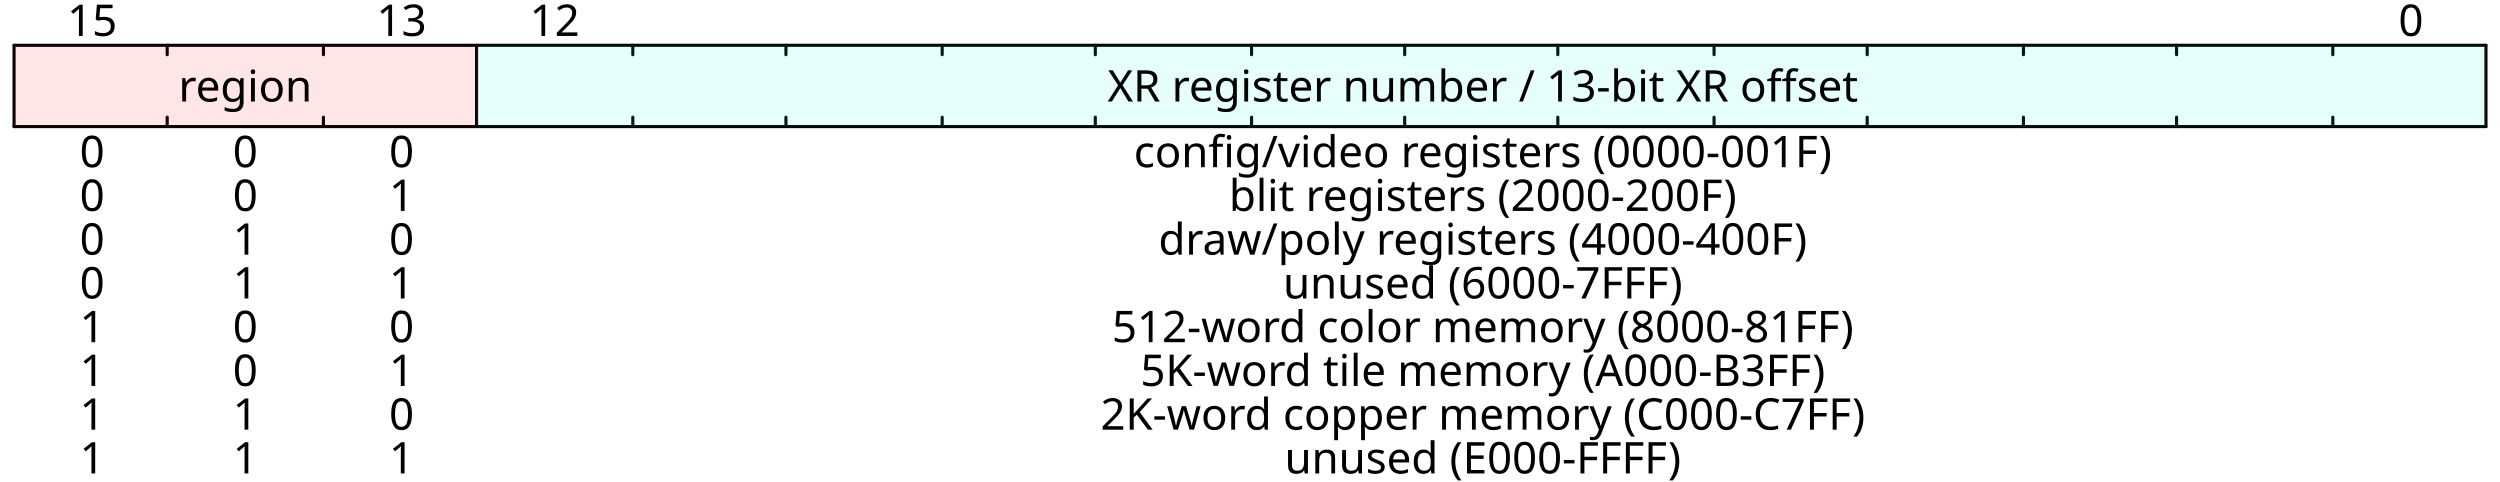
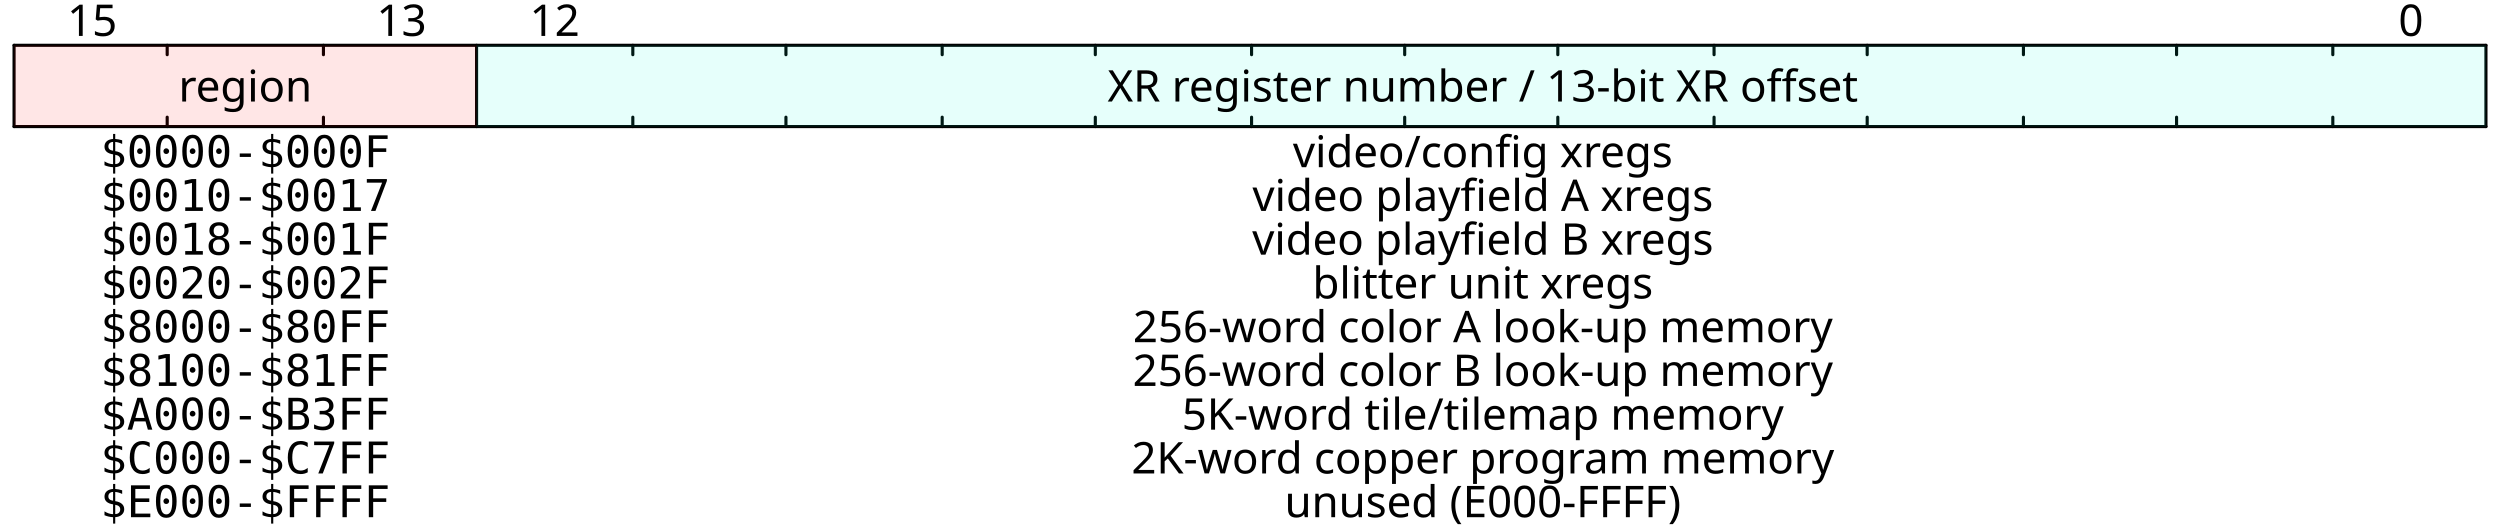
- <svg xmlns="http://www.w3.org/2000/svg" width="800" height="154" style="background-color:white" viewBox="0 0 800 154" class="WaveDrom">
+ <svg xmlns="http://www.w3.org/2000/svg" width="800" height="168" viewBox="0 0 800 168" class="WaveDrom">
  <g transform="translate(0.5,0.5)" text-anchor="middle" font-size="14" font-family="sans-serif" font-weight="normal">
    <g transform="translate(4,14)">
      <g stroke="black" stroke-width="1" stroke-linecap="round">
        <line x2="791" />
        <line y2="26" />
        <line x2="791" y1="26" y2="26" />
        <line x1="791" x2="791" y2="26" />
        <line x1="742" x2="742" y2="3" />
        <line x1="742" x2="742" y1="26" y2="23" />
        <line x1="692" x2="692" y2="3" />
        <line x1="692" x2="692" y1="26" y2="23" />
        <line x1="643" x2="643" y2="3" />
        <line x1="643" x2="643" y1="26" y2="23" />
        <line x1="593" x2="593" y2="3" />
        <line x1="593" x2="593" y1="26" y2="23" />
        <line x1="544" x2="544" y2="3" />
        <line x1="544" x2="544" y1="26" y2="23" />
        <line x1="494" x2="494" y2="3" />
        <line x1="494" x2="494" y1="26" y2="23" />
        <line x1="445" x2="445" y2="3" />
        <line x1="445" x2="445" y1="26" y2="23" />
        <line x1="396" x2="396" y2="3" />
        <line x1="396" x2="396" y1="26" y2="23" />
        <line x1="346" x2="346" y2="3" />
        <line x1="346" x2="346" y1="26" y2="23" />
        <line x1="297" x2="297" y2="3" />
        <line x1="297" x2="297" y1="26" y2="23" />
        <line x1="247" x2="247" y2="3" />
        <line x1="247" x2="247" y1="26" y2="23" />
        <line x1="198" x2="198" y2="3" />
        <line x1="198" x2="198" y1="26" y2="23" />
        <line x1="148" x2="148" y2="26" />
        <line x1="99" x2="99" y2="3" />
        <line x1="99" x2="99" y1="26" y2="23" />
        <line x1="49" x2="49" y2="3" />
        <line x1="49" x2="49" y1="26" y2="23" />
      </g>
      <g>
        <g>
          <rect x="148" width="643" height="26" style="fill-opacity:0.1;fill:hsl(170,100%,50%)" />
          <rect width="148" height="26" style="fill-opacity:0.1;fill:hsl(0,100%,50%)" />
        </g>
        <g transform="translate(25,-3)">
          <text x="742">0</text>
          <text x="148">12</text>
          <text x="99">13</text>
          <text>15</text>
        </g>
        <g transform="translate(25,18)">
          <text x="445">
            <tspan>XR register number / 13-bit XR offset</tspan>
          </text>
          <text x="49">
            <tspan>region</tspan>
          </text>
        </g>
        <g transform="translate(25,39)">
          <g>
            <text x="445">
-               <tspan>config/video registers (0000-001F)</tspan>
+               <tspan>video/config xregs</tspan>
            </text>
            <text x="445" y="14">
-               <tspan>blit registers (2000-200F)</tspan>
+               <tspan>video playfield A xregs</tspan>
            </text>
            <text x="445" y="28">
-               <tspan>draw/poly registers (4000-400F)</tspan>
+               <tspan>video playfield B xregs</tspan>
            </text>
            <text x="445" y="42">
-               <tspan>unused (6000-7FFF)</tspan>
+               <tspan>blitter unit xregs</tspan>
            </text>
            <text x="445" y="56">
-               <tspan>512-word color memory (8000-81FF)</tspan>
+               <tspan>256-word color A look-up memory</tspan>
            </text>
            <text x="445" y="70">
-               <tspan>5K-word tile memory (A000-B3FF)</tspan>
+               <tspan>256-word color B look-up memory</tspan>
            </text>
            <text x="445" y="84">
-               <tspan>2K-word copper memory (C000-C7FF)</tspan>
+               <tspan>5K-word tile/tilemap memory</tspan>
            </text>
            <text x="445" y="98">
+               <tspan>2K-word copper program memory</tspan>
+             </text>
+             <text x="445" y="112">
              <tspan>unused (E000-FFFF)</tspan>
            </text>
          </g>
          <g>
-             <g>
-               <text x="99">0</text>
-               <text x="49">0</text>
-               <text>0</text>
-             </g>
-             <g>
-               <text x="99" y="14">1</text>
-               <text x="49" y="14">0</text>
-               <text y="14">0</text>
-             </g>
-             <g>
-               <text x="99" y="28">0</text>
-               <text x="49" y="28">1</text>
-               <text y="28">0</text>
-             </g>
-             <g>
-               <text x="99" y="42">1</text>
-               <text x="49" y="42">1</text>
-               <text y="42">0</text>
-             </g>
-             <g>
-               <text x="99" y="56">0</text>
-               <text x="49" y="56">0</text>
-               <text y="56">1</text>
-             </g>
-             <g>
-               <text x="99" y="70">1</text>
-               <text x="49" y="70">0</text>
-               <text y="70">1</text>
-             </g>
-             <g>
-               <text x="99" y="84">0</text>
-               <text x="49" y="84">1</text>
-               <text y="84">1</text>
-             </g>
-             <g>
-               <text x="99" y="98">1</text>
-               <text x="49" y="98">1</text>
-               <text y="98">1</text>
-             </g>
+             <text x="49">
+               <tspan font-family="monospace">$0000-$000F</tspan>
+             </text>
+             <text x="49" y="14">
+               <tspan font-family="monospace">$0010-$0017</tspan>
+             </text>
+             <text x="49" y="28">
+               <tspan font-family="monospace">$0018-$001F</tspan>
+             </text>
+             <text x="49" y="42">
+               <tspan font-family="monospace">$0020-$002F</tspan>
+             </text>
+             <text x="49" y="56">
+               <tspan font-family="monospace">$8000-$80FF</tspan>
+             </text>
+             <text x="49" y="70">
+               <tspan font-family="monospace">$8100-$81FF</tspan>
+             </text>
+             <text x="49" y="84">
+               <tspan font-family="monospace">$A000-$B3FF</tspan>
+             </text>
+             <text x="49" y="98">
+               <tspan font-family="monospace">$C000-$C7FF</tspan>
+             </text>
+             <text x="49" y="112">
+               <tspan font-family="monospace">$E000-$FFFF</tspan>
+             </text>
          </g>
        </g>
      </g>
    </g>
  </g>
</svg>
